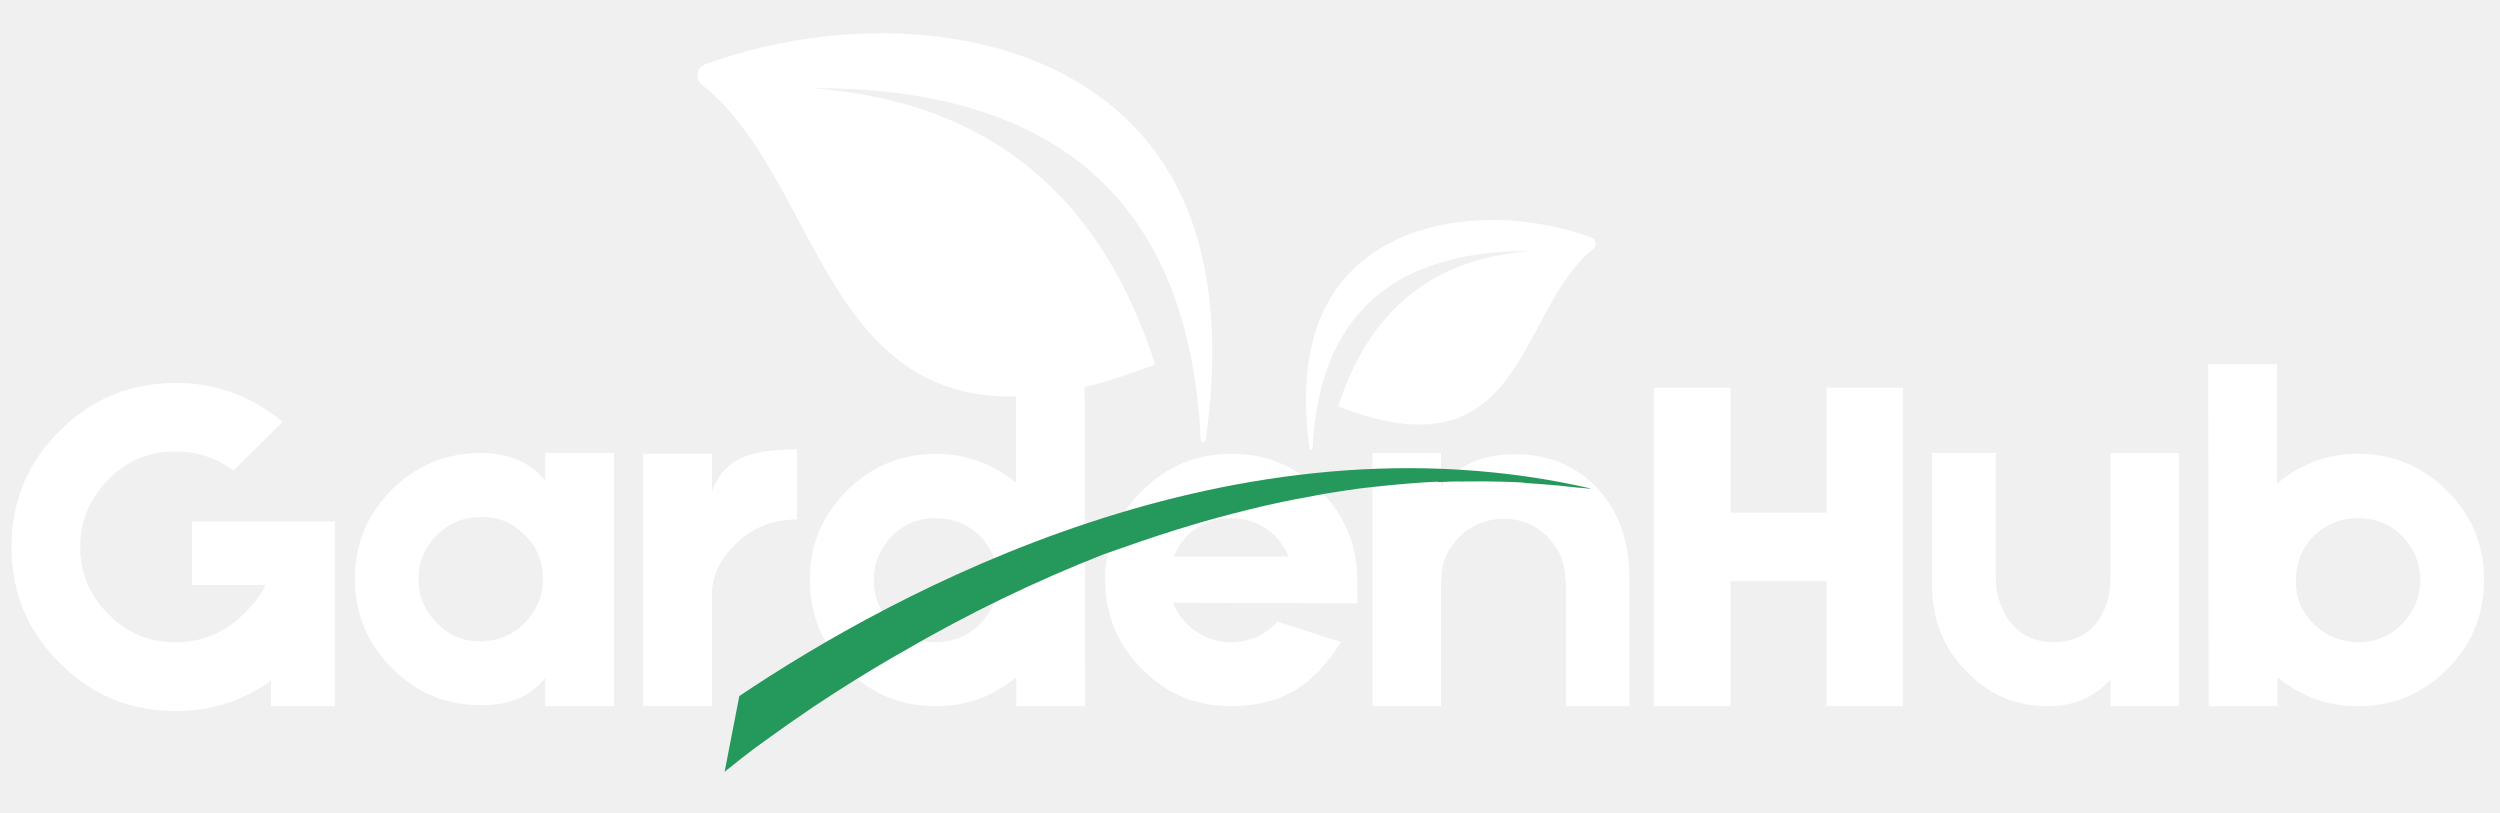
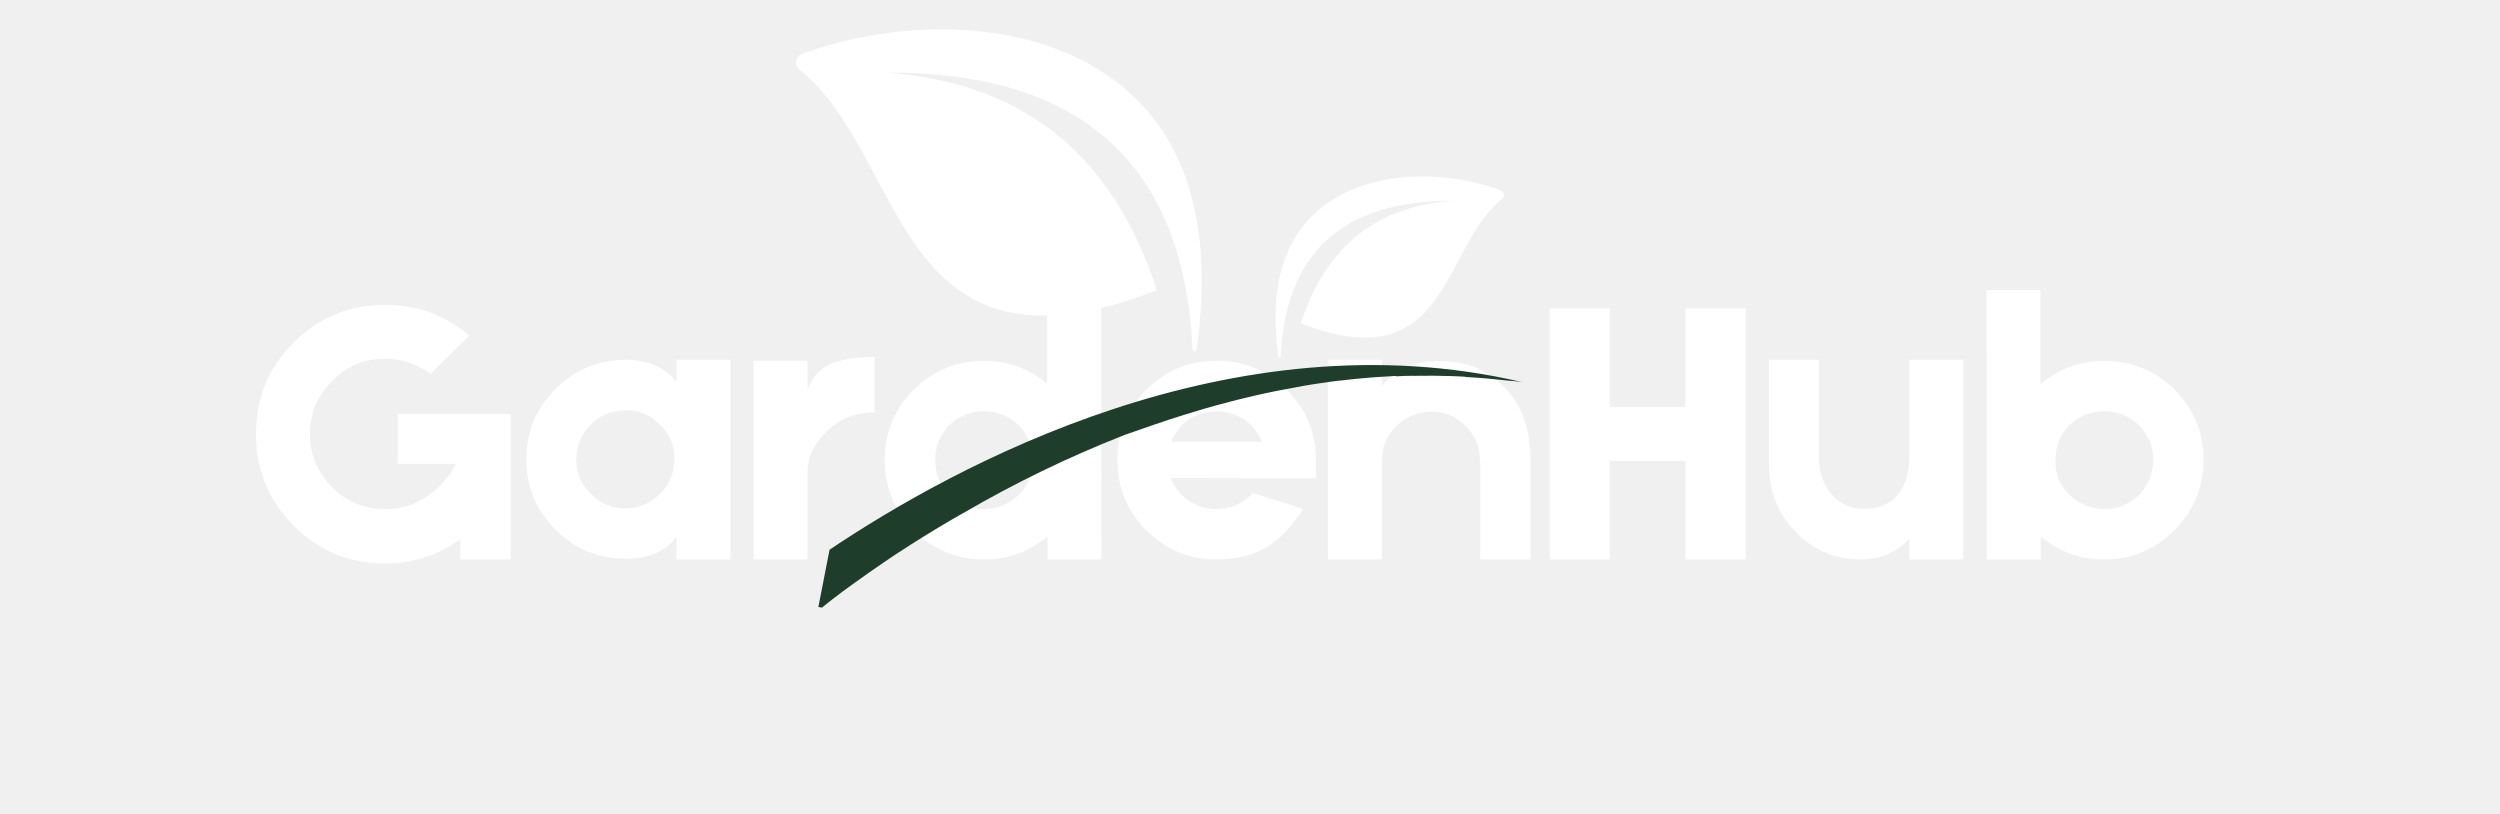
- <svg xmlns="http://www.w3.org/2000/svg" width="200" zoomAndPan="magnify" viewBox="0 0 150 48.75" height="65" preserveAspectRatio="xMidYMid meet" version="1.0">
+ <svg xmlns="http://www.w3.org/2000/svg" width="123" zoomAndPan="magnify" viewBox="0 0 93.12 37.92" height="40" preserveAspectRatio="xMidYMid meet" version="1.0">
  <defs>
    <g />
-     <clipPath id="6143f61876">
-       <path d="M 0.383 12 L 149.617 12 L 149.617 48.5 L 0.383 48.5 Z M 0.383 12 " clip-rule="nonzero" />
+     <clipPath id="0d8f5c1a13">
+       <path d="M 0 7 L 91.387 7 L 91.387 29.855 L 0 29.855 Z M 0 7 " clip-rule="nonzero" />
    </clipPath>
-     <clipPath id="ca3bac0e62">
-       <path d="M 0.383 10 L 21 10 L 21 31 L 0.383 31 Z M 0.383 10 " clip-rule="nonzero" />
+     <clipPath id="8c64f0a6f1">
+       <path d="M 80 6 L 91.387 6 L 91.387 20 L 80 20 Z M 80 6 " clip-rule="nonzero" />
    </clipPath>
-     <clipPath id="629a3b1918">
-       <path d="M 132 9 L 149.617 9 L 149.617 31 L 132 31 Z M 132 9 " clip-rule="nonzero" />
+     <clipPath id="70f292aa2c">
+       <rect x="0" width="92" y="0" height="23" />
    </clipPath>
-     <clipPath id="4400696da4">
-       <rect x="0" width="150" y="0" height="37" />
+     <clipPath id="7faa36b8f3">
+       <path d="M 26 11 L 60 11 L 60 29.855 L 26 29.855 Z M 26 11 " clip-rule="nonzero" />
    </clipPath>
-     <clipPath id="b74bd1c990">
-       <path d="M 43 19 L 96 19 L 96 48.5 L 43 48.5 Z M 43 19 " clip-rule="nonzero" />
+     <clipPath id="44c924b7ba">
+       <path d="M 29.668 11.531 L 59.57 17.355 L 56.301 34.129 L 26.402 28.305 Z M 29.668 11.531 " clip-rule="nonzero" />
    </clipPath>
-     <clipPath id="22de5c516b">
-       <path d="M 48.68 19.371 L 95.555 28.504 L 90.277 55.602 L 43.402 46.473 Z M 48.68 19.371 " clip-rule="nonzero" />
+     <clipPath id="972eb79bb8">
+       <path d="M 0.391 6 L 33.676 6 L 33.676 18 L 0.391 18 Z M 0.391 6 " clip-rule="nonzero" />
    </clipPath>
-     <clipPath id="582af4df68">
-       <path d="M 0.363 9 L 52.652 9 L 52.652 28 L 0.363 28 Z M 0.363 9 " clip-rule="nonzero" />
+     <clipPath id="5daecdd00a">
+       <path d="M 3.668 0.531 L 33.57 6.355 L 30.301 23.129 L 0.402 17.305 Z M 3.668 0.531 " clip-rule="nonzero" />
    </clipPath>
-     <clipPath id="feff122a97">
-       <path d="M 5.68 0.371 L 52.555 9.504 L 47.277 36.602 L 0.402 27.473 Z M 5.68 0.371 " clip-rule="nonzero" />
+     <clipPath id="f6311805c4">
+       <path d="M 0.363 17.5 L 30.266 23.32 L 33.531 6.547 L 3.633 0.727 Z M 0.363 17.5 " clip-rule="nonzero" />
    </clipPath>
-     <clipPath id="e3dcb53f50">
-       <path d="M 0.438 27.301 L 47.309 36.43 L 52.59 9.332 L 5.715 0.203 Z M 0.438 27.301 " clip-rule="nonzero" />
+     <clipPath id="678740ae52">
+       <rect x="0" width="34" y="0" height="19" />
    </clipPath>
-     <clipPath id="f3004c3f8d">
-       <rect x="0" width="53" y="0" height="30" />
+     <clipPath id="e02ece734c">
+       <path d="M 25.289 1 L 44.605 1 L 44.605 17 L 25.289 17 Z M 25.289 1 " clip-rule="nonzero" />
    </clipPath>
-     <clipPath id="74182dfef2">
-       <path d="M 41.68 1 L 73 1 L 73 27 L 41.68 27 Z M 41.68 1 " clip-rule="nonzero" />
+     <clipPath id="ffc34eb6d3">
+       <path d="M 0.289 0.328 L 19.461 0.328 L 19.461 15.543 L 0.289 15.543 Z M 0.289 0.328 " clip-rule="nonzero" />
    </clipPath>
-     <clipPath id="87c0c8f175">
-       <path d="M 0.691 1 L 31.969 1 L 31.969 25.742 L 0.691 25.742 Z M 0.691 1 " clip-rule="nonzero" />
+     <clipPath id="234db4fc9f">
+       <rect x="0" width="20" y="0" height="16" />
    </clipPath>
-     <clipPath id="ec8a9672a6">
-       <rect x="0" width="32" y="0" height="26" />
-     </clipPath>
-     <clipPath id="272becea43">
-       <path d="M 78.211 13 L 96 13 L 96 28 L 78.211 28 Z M 78.211 13 " clip-rule="nonzero" />
+     <clipPath id="cd98deb88b">
+       <path d="M 47.66 8 L 58.805 8 L 58.805 17 L 47.66 17 Z M 47.66 8 " clip-rule="nonzero" />
    </clipPath>
  </defs>
-   <g clip-path="url(#6143f61876)">
-     <g transform="matrix(1, 0, 0, 1, 0.000000000000000111, 12)">
-       <g clip-path="url(#4400696da4)">
-         <g clip-path="url(#ca3bac0e62)">
-           <g fill="#ffffff" fill-opacity="1">
-             <g transform="translate(-0.187826, 30.36785)">
-               <g>
-                 <path d="M 20.281 -11.078 L 20.281 0 L 16.453 0 L 16.453 -1.531 C 14.754 -0.312 12.848 0.297 10.734 0.297 C 8.004 0.297 5.68 -0.664 3.766 -2.594 C 1.836 -4.508 0.875 -6.828 0.875 -9.547 C 0.875 -12.273 1.836 -14.598 3.766 -16.516 C 5.68 -18.43 8.004 -19.391 10.734 -19.391 C 13.16 -19.391 15.297 -18.609 17.141 -17.047 L 14.203 -14.141 C 13.16 -14.898 12.004 -15.281 10.734 -15.281 C 9.117 -15.281 7.773 -14.723 6.703 -13.609 C 5.566 -12.473 5 -11.117 5 -9.547 C 5 -7.984 5.566 -6.633 6.703 -5.5 C 7.816 -4.383 9.16 -3.828 10.734 -3.828 C 12.273 -3.828 13.625 -4.383 14.781 -5.5 C 14.82 -5.539 14.863 -5.578 14.906 -5.609 L 15.047 -5.766 C 15.18 -5.922 15.312 -6.066 15.438 -6.203 C 15.77 -6.609 15.992 -6.961 16.109 -7.266 L 11.703 -7.266 L 11.703 -11.078 Z M 16.422 -7.266 L 16.453 -7.234 L 16.453 -7.266 Z M 16.422 -7.266 " />
-               </g>
+   <g clip-path="url(#0d8f5c1a13)">
+     <g transform="matrix(1, 0, 0, 1, 0, 7)">
+       <g clip-path="url(#70f292aa2c)">
+         <g fill="#ffffff" fill-opacity="1">
+           <g transform="translate(-0.349342, 19.09183)">
+             <g>
+               <path d="M 12.422 -6.781 L 12.422 0 L 10.078 0 L 10.078 -0.938 C 9.035 -0.188 7.863 0.188 6.562 0.188 C 4.895 0.188 3.473 -0.398 2.297 -1.578 C 1.129 -2.754 0.547 -4.176 0.547 -5.844 C 0.547 -7.52 1.129 -8.941 2.297 -10.109 C 3.473 -11.285 4.895 -11.875 6.562 -11.875 C 8.051 -11.875 9.363 -11.395 10.5 -10.438 L 8.688 -8.656 C 8.051 -9.125 7.344 -9.359 6.562 -9.359 C 5.582 -9.359 4.766 -9.016 4.109 -8.328 C 3.41 -7.641 3.062 -6.812 3.062 -5.844 C 3.062 -4.883 3.41 -4.055 4.109 -3.359 C 4.785 -2.68 5.602 -2.344 6.562 -2.344 C 7.508 -2.344 8.336 -2.68 9.047 -3.359 C 9.078 -3.391 9.102 -3.414 9.125 -3.438 L 9.219 -3.531 C 9.301 -3.625 9.379 -3.711 9.453 -3.797 C 9.648 -4.047 9.785 -4.266 9.859 -4.453 L 7.156 -4.453 L 7.156 -6.781 Z M 10.062 -4.453 L 10.078 -4.422 L 10.078 -4.453 Z M 10.062 -4.453 " />
            </g>
          </g>
        </g>
        <g fill="#ffffff" fill-opacity="1">
-           <g transform="translate(20.96696, 30.36785)">
+           <g transform="translate(12.60515, 19.09183)">
            <g>
-               <path d="M 11.75 -15.188 L 15.875 -15.188 L 15.875 0 L 11.75 0 L 11.75 -1.703 C 10.914 -0.609 9.645 -0.062 7.938 -0.062 C 5.852 -0.039 4.07 -0.766 2.594 -2.234 C 1.102 -3.703 0.348 -5.484 0.328 -7.578 C 0.305 -9.66 1.031 -11.445 2.5 -12.938 C 3.969 -14.426 5.75 -15.176 7.844 -15.188 C 9.57 -15.188 10.875 -14.629 11.75 -13.516 Z M 10.516 -5 C 11.242 -5.719 11.609 -6.598 11.609 -7.641 C 11.609 -8.703 11.238 -9.582 10.5 -10.281 C 9.75 -11.031 8.875 -11.383 7.875 -11.344 C 6.832 -11.344 5.953 -10.977 5.234 -10.25 C 4.504 -9.531 4.141 -8.648 4.141 -7.609 C 4.141 -6.586 4.516 -5.707 5.266 -4.969 C 5.984 -4.238 6.863 -3.875 7.906 -3.875 C 8.969 -3.914 9.836 -4.289 10.516 -5 Z M 10.516 -5 " />
+               <path d="M 7.203 -9.312 L 9.719 -9.312 L 9.719 0 L 7.203 0 L 7.203 -1.047 C 6.68 -0.367 5.898 -0.031 4.859 -0.031 C 3.586 -0.02 2.492 -0.469 1.578 -1.375 C 0.672 -2.27 0.211 -3.359 0.203 -4.641 C 0.191 -5.91 0.633 -7.004 1.531 -7.922 C 2.426 -8.828 3.52 -9.289 4.812 -9.312 C 5.863 -9.312 6.66 -8.969 7.203 -8.281 Z M 6.438 -3.062 C 6.883 -3.5 7.109 -4.039 7.109 -4.688 C 7.109 -5.332 6.879 -5.867 6.422 -6.297 C 5.961 -6.754 5.43 -6.973 4.828 -6.953 C 4.191 -6.953 3.648 -6.727 3.203 -6.281 C 2.754 -5.832 2.531 -5.289 2.531 -4.656 C 2.531 -4.031 2.758 -3.492 3.219 -3.047 C 3.664 -2.598 4.207 -2.375 4.844 -2.375 C 5.488 -2.395 6.02 -2.625 6.438 -3.062 Z M 6.438 -3.062 " />
            </g>
          </g>
        </g>
        <g fill="#ffffff" fill-opacity="1">
-           <g transform="translate(37.71451, 30.36785)">
+           <g transform="translate(22.86079, 19.09183)">
            <g>
-               <path d="M 5 -12.875 C 5.332 -13.812 5.891 -14.469 6.672 -14.844 C 7.43 -15.219 8.578 -15.406 10.109 -15.406 L 10.109 -11.203 C 8.617 -11.203 7.375 -10.691 6.375 -9.672 C 5.457 -8.766 5 -7.773 5 -6.703 L 5 0 L 0.875 0 L 0.875 -15.141 L 5 -15.141 Z M 5 -12.875 " />
+               <path d="M 3.062 -7.891 C 3.258 -8.461 3.602 -8.863 4.094 -9.094 C 4.551 -9.32 5.25 -9.438 6.188 -9.438 L 6.188 -6.859 C 5.281 -6.859 4.52 -6.547 3.906 -5.922 C 3.344 -5.367 3.062 -4.766 3.062 -4.109 L 3.062 0 L 0.547 0 L 0.547 -9.266 L 3.062 -9.266 Z M 3.062 -7.891 " />
            </g>
          </g>
        </g>
        <g fill="#ffffff" fill-opacity="1">
-           <g transform="translate(48.26252, 30.36785)">
+           <g transform="translate(29.32005, 19.09183)">
            <g>
-               <path d="M 12.719 0 L 12.719 -1.734 C 11.312 -0.578 9.719 0 7.938 0 C 5.852 0.02 4.07 -0.703 2.594 -2.172 C 1.102 -3.641 0.348 -5.426 0.328 -7.531 C 0.305 -9.602 1.031 -11.383 2.5 -12.875 C 3.969 -14.363 5.75 -15.117 7.844 -15.141 C 9.664 -15.141 11.285 -14.562 12.703 -13.406 L 12.703 -20.516 L 16.812 -20.516 L 16.844 0 Z M 10.547 -4.938 C 11.273 -5.664 11.641 -6.547 11.641 -7.578 C 11.598 -8.641 11.223 -9.523 10.516 -10.234 C 9.773 -10.93 8.895 -11.281 7.875 -11.281 C 6.832 -11.281 5.953 -10.922 5.234 -10.203 C 4.504 -9.398 4.148 -8.516 4.172 -7.547 C 4.172 -6.516 4.535 -5.633 5.266 -4.906 C 5.984 -4.188 6.863 -3.828 7.906 -3.828 C 8.969 -3.859 9.848 -4.227 10.547 -4.938 Z M 10.547 -4.938 " />
+               <path d="M 7.797 0 L 7.797 -1.062 C 6.93 -0.352 5.953 0 4.859 0 C 3.586 0.008 2.492 -0.43 1.578 -1.328 C 0.672 -2.234 0.211 -3.328 0.203 -4.609 C 0.191 -5.879 0.633 -6.973 1.531 -7.891 C 2.426 -8.797 3.52 -9.254 4.812 -9.266 C 5.926 -9.266 6.914 -8.91 7.781 -8.203 L 7.781 -12.562 L 10.297 -12.562 L 10.312 0 Z M 6.469 -3.031 C 6.906 -3.469 7.125 -4.004 7.125 -4.641 C 7.102 -5.285 6.875 -5.828 6.438 -6.266 C 5.988 -6.691 5.453 -6.906 4.828 -6.906 C 4.191 -6.906 3.648 -6.688 3.203 -6.25 C 2.754 -5.758 2.539 -5.219 2.562 -4.625 C 2.562 -3.988 2.781 -3.445 3.219 -3 C 3.664 -2.562 4.207 -2.344 4.844 -2.344 C 5.488 -2.363 6.031 -2.594 6.469 -3.031 Z M 6.469 -3.031 " />
            </g>
          </g>
        </g>
        <g fill="#ffffff" fill-opacity="1">
-           <g transform="translate(65.97966, 30.36785)">
+           <g transform="translate(40.16944, 19.09183)">
            <g>
-               <path d="M 15.453 -6.906 C 15.473 -6.5 15.473 -6.254 15.453 -6.172 L 4.406 -6.203 C 4.562 -5.754 4.848 -5.32 5.266 -4.906 C 6.023 -4.188 6.906 -3.828 7.906 -3.828 C 8.969 -3.859 9.848 -4.227 10.547 -4.938 L 10.672 -5.062 L 14.484 -3.844 C 13.641 -2.531 12.758 -1.594 11.844 -1.031 C 10.801 -0.363 9.5 -0.02 7.938 0 C 5.852 0.02 4.07 -0.703 2.594 -2.172 C 1.102 -3.641 0.348 -5.426 0.328 -7.531 C 0.305 -9.602 1.031 -11.383 2.5 -12.875 C 3.969 -14.363 5.75 -15.117 7.844 -15.141 C 9.926 -15.16 11.711 -14.438 13.203 -12.969 C 14.691 -11.488 15.441 -9.703 15.453 -7.609 Z M 7.875 -11.281 C 6.832 -11.281 5.953 -10.922 5.234 -10.203 C 4.859 -9.785 4.594 -9.375 4.438 -8.969 L 11.344 -8.969 C 11.188 -9.375 10.91 -9.797 10.516 -10.234 C 9.773 -10.93 8.895 -11.281 7.875 -11.281 Z M 7.875 -11.281 " />
+               <path d="M 9.469 -4.234 C 9.477 -3.984 9.477 -3.832 9.469 -3.781 L 2.703 -3.797 C 2.797 -3.523 2.969 -3.258 3.219 -3 C 3.688 -2.562 4.227 -2.344 4.844 -2.344 C 5.488 -2.363 6.031 -2.594 6.469 -3.031 L 6.531 -3.094 L 8.875 -2.359 C 8.352 -1.555 7.812 -0.977 7.25 -0.625 C 6.613 -0.219 5.816 -0.008 4.859 0 C 3.586 0.008 2.492 -0.43 1.578 -1.328 C 0.672 -2.234 0.211 -3.328 0.203 -4.609 C 0.191 -5.879 0.633 -6.973 1.531 -7.891 C 2.426 -8.797 3.52 -9.254 4.812 -9.266 C 6.082 -9.273 7.172 -8.832 8.078 -7.938 C 8.992 -7.039 9.457 -5.945 9.469 -4.656 Z M 4.828 -6.906 C 4.191 -6.906 3.648 -6.688 3.203 -6.25 C 2.973 -6 2.812 -5.742 2.719 -5.484 L 6.953 -5.484 C 6.848 -5.742 6.676 -6.004 6.438 -6.266 C 5.988 -6.691 5.453 -6.906 4.828 -6.906 Z M 4.828 -6.906 " />
            </g>
          </g>
        </g>
        <g fill="#ffffff" fill-opacity="1">
-           <g transform="translate(81.75761, 30.36785)">
+           <g transform="translate(49.83133, 19.09183)">
            <g>
-               <path d="M 8.406 -15.078 C 10.562 -15.254 12.344 -14.695 13.75 -13.406 C 15.258 -12.008 16.016 -10.055 16.016 -7.547 L 16.016 0 L 12.203 0 L 12.203 -7.469 L 12.172 -7.469 L 12.172 -7.531 C 12.172 -8.562 11.805 -9.441 11.078 -10.172 C 10.359 -10.891 9.477 -11.25 8.438 -11.25 C 7.375 -11.219 6.492 -10.848 5.797 -10.141 C 5.047 -9.391 4.691 -8.508 4.734 -7.5 L 4.734 -7.469 L 4.703 -7.469 L 4.703 0 L 0.594 0 L 0.594 -15.188 L 4.703 -15.188 L 4.703 -13.219 C 5.617 -14.32 6.852 -14.941 8.406 -15.078 Z M 8.406 -15.078 " />
+               <path d="M 5.141 -9.234 C 6.461 -9.336 7.555 -8.992 8.422 -8.203 C 9.348 -7.359 9.812 -6.164 9.812 -4.625 L 9.812 0 L 7.469 0 L 7.469 -4.578 L 7.453 -4.578 L 7.453 -4.609 C 7.453 -5.242 7.227 -5.785 6.781 -6.234 C 6.344 -6.672 5.805 -6.891 5.172 -6.891 C 4.516 -6.867 3.973 -6.641 3.547 -6.203 C 3.086 -5.754 2.867 -5.219 2.891 -4.594 L 2.891 -4.578 L 2.875 -4.578 L 2.875 0 L 0.359 0 L 0.359 -9.312 L 2.875 -9.312 L 2.875 -8.094 C 3.438 -8.77 4.191 -9.148 5.141 -9.234 Z M 5.141 -9.234 " />
            </g>
          </g>
        </g>
        <g fill="#ffffff" fill-opacity="1">
-           <g transform="translate(98.35826, 30.36785)">
+           <g transform="translate(59.99701, 19.09183)">
            <g>
-               <path d="M 11.234 -19.109 L 15.812 -19.109 L 15.812 0 L 11.234 0 L 11.234 -7.5 L 5.469 -7.5 L 5.469 0 L 0.875 0 L 0.875 -19.109 L 5.469 -19.109 L 5.469 -11.609 L 11.234 -11.609 Z M 11.234 -19.109 " />
+               <path d="M 6.875 -11.703 L 9.688 -11.703 L 9.688 0 L 6.875 0 L 6.875 -4.594 L 3.344 -4.594 L 3.344 0 L 0.547 0 L 0.547 -11.703 L 3.344 -11.703 L 3.344 -7.109 L 6.875 -7.109 Z M 6.875 -11.703 " />
            </g>
          </g>
        </g>
        <g fill="#ffffff" fill-opacity="1">
-           <g transform="translate(115.047, 30.36785)">
+           <g transform="translate(70.21667, 19.09183)">
            <g>
-               <path d="M 0.875 -15.188 L 4.703 -15.188 L 4.703 -7.547 C 4.703 -7.254 4.75 -6.922 4.844 -6.547 C 4.969 -6.098 5.145 -5.688 5.375 -5.312 C 6.02 -4.332 6.941 -3.844 8.141 -3.844 C 9.453 -3.844 10.398 -4.344 10.984 -5.344 C 11.203 -5.695 11.363 -6.109 11.469 -6.578 C 11.539 -6.91 11.578 -7.242 11.578 -7.578 L 11.578 -15.188 L 15.688 -15.188 L 15.688 0 L 11.578 0 L 11.578 -1.594 C 10.617 -0.531 9.383 0 7.875 0 C 5.938 0.02 4.289 -0.676 2.938 -2.094 C 1.562 -3.477 0.875 -5.203 0.875 -7.266 Z M 0.875 -15.188 " />
+               <path d="M 0.547 -9.312 L 2.875 -9.312 L 2.875 -4.625 C 2.875 -4.445 2.906 -4.242 2.969 -4.016 C 3.039 -3.734 3.148 -3.484 3.297 -3.266 C 3.691 -2.66 4.254 -2.359 4.984 -2.359 C 5.785 -2.359 6.367 -2.664 6.734 -3.281 C 6.867 -3.488 6.961 -3.738 7.016 -4.031 C 7.066 -4.238 7.094 -4.441 7.094 -4.641 L 7.094 -9.312 L 9.609 -9.312 L 9.609 0 L 7.094 0 L 7.094 -0.969 C 6.5 -0.32 5.742 0 4.828 0 C 3.641 0.008 2.629 -0.414 1.797 -1.281 C 0.961 -2.133 0.547 -3.191 0.547 -4.453 Z M 0.547 -9.312 " />
            </g>
          </g>
        </g>
-         <g clip-path="url(#629a3b1918)">
+         <g clip-path="url(#8c64f0a6f1)">
          <g fill="#ffffff" fill-opacity="1">
-             <g transform="translate(131.6183, 30.36785)">
+             <g transform="translate(80.36436, 19.09183)">
              <g>
-                 <path d="M 9.906 -15.141 C 12 -15.117 13.781 -14.363 15.25 -12.875 C 16.719 -11.383 17.441 -9.602 17.422 -7.531 C 17.41 -5.426 16.66 -3.641 15.172 -2.172 C 13.68 -0.703 11.895 0.02 9.812 0 C 8.031 0 6.438 -0.578 5.031 -1.734 L 5.031 0 L 0.906 0 L 0.875 -20.516 L 5 -20.516 L 5 -13.344 C 6.406 -14.539 8.039 -15.141 9.906 -15.141 Z M 12.484 -4.906 C 13.191 -5.613 13.566 -6.492 13.609 -7.547 C 13.609 -8.547 13.242 -9.43 12.516 -10.203 C 11.797 -10.922 10.914 -11.281 9.875 -11.281 C 8.852 -11.281 7.973 -10.93 7.234 -10.234 C 6.504 -9.504 6.141 -8.617 6.141 -7.578 C 6.098 -6.555 6.453 -5.676 7.203 -4.938 C 7.91 -4.227 8.789 -3.859 9.844 -3.828 C 10.883 -3.828 11.766 -4.188 12.484 -4.906 Z M 12.484 -4.906 " />
+                 <path d="M 6.062 -9.266 C 7.344 -9.254 8.438 -8.797 9.344 -7.891 C 10.238 -6.973 10.68 -5.879 10.672 -4.609 C 10.66 -3.328 10.195 -2.234 9.281 -1.328 C 8.375 -0.43 7.285 0.008 6.016 0 C 4.922 0 3.941 -0.352 3.078 -1.062 L 3.078 0 L 0.562 0 L 0.547 -12.562 L 3.062 -12.562 L 3.062 -8.172 C 3.926 -8.898 4.926 -9.266 6.062 -9.266 Z M 7.656 -3 C 8.082 -3.438 8.305 -3.977 8.328 -4.625 C 8.328 -5.238 8.109 -5.781 7.672 -6.25 C 7.223 -6.688 6.68 -6.906 6.047 -6.906 C 5.422 -6.906 4.879 -6.691 4.422 -6.266 C 3.984 -5.816 3.766 -5.273 3.766 -4.641 C 3.734 -4.016 3.945 -3.477 4.406 -3.031 C 4.844 -2.594 5.383 -2.363 6.031 -2.344 C 6.664 -2.344 7.207 -2.562 7.656 -3 Z M 7.656 -3 " />
              </g>
            </g>
          </g>
        </g>
      </g>
    </g>
  </g>
-   <g clip-path="url(#b74bd1c990)">
-     <g clip-path="url(#22de5c516b)">
-       <g transform="matrix(1, 0, 0, 1, 43, 19)">
-         <g clip-path="url(#f3004c3f8d)">
-           <g clip-path="url(#582af4df68)">
-             <g clip-path="url(#feff122a97)">
-               <g clip-path="url(#e3dcb53f50)">
-                 <path fill="#25995c" d="M 51.117 10.199 C 50.75 10.156 50.379 10.117 50.012 10.09 L 49.312 10.035 L 48.512 9.98 L 48.371 9.953 C 48.008 9.93 47.645 9.918 47.281 9.906 L 46.922 9.898 L 46.008 9.883 L 45.57 9.887 C 45.246 9.883 44.922 9.887 44.598 9.895 L 44.559 9.887 C 44.16 9.891 43.754 9.902 43.352 9.926 L 43.242 9.902 C 42.84 9.918 42.434 9.941 42.027 9.973 C 41.621 10.004 41.25 10.027 40.848 10.07 C 40.441 10.113 40.215 10.121 39.895 10.164 C 39.57 10.203 39.301 10.227 38.977 10.262 C 38.656 10.301 38.387 10.328 38.125 10.375 C 37.75 10.426 37.379 10.48 37.008 10.543 C 36.633 10.602 36.191 10.672 35.805 10.754 C 35.414 10.836 35.094 10.883 34.734 10.953 C 34.285 11.039 33.828 11.137 33.379 11.234 C 32.93 11.336 32.582 11.41 32.191 11.512 C 31.801 11.609 31.406 11.699 31.016 11.805 C 30.621 11.906 30.238 12.008 29.848 12.117 C 29.461 12.227 29.094 12.324 28.715 12.441 C 27.188 12.891 25.695 13.387 24.254 13.898 C 23.895 14.023 23.539 14.148 23.188 14.27 C 19.059 15.895 15.074 17.824 11.234 20.062 L 10.477 20.492 C 8.984 21.363 7.629 22.211 6.434 22.996 L 5.848 23.379 C 4.711 24.148 3.734 24.836 2.938 25.418 L 2.305 25.875 C 1.691 26.336 1.227 26.699 0.934 26.945 L 0.648 27.168 L 0.477 27.309 L 1.359 22.762 C 10.582 16.562 31.109 5.312 52.645 10.355 L 52.078 10.289 C 51.742 10.27 51.449 10.234 51.117 10.199 Z M 51.117 10.199 " fill-opacity="1" fill-rule="nonzero" />
+   <g clip-path="url(#7faa36b8f3)">
+     <g clip-path="url(#44c924b7ba)">
+       <g transform="matrix(1, 0, 0, 1, 26, 11)">
+         <g clip-path="url(#678740ae52)">
+           <g clip-path="url(#972eb79bb8)">
+             <g clip-path="url(#5daecdd00a)">
+               <g clip-path="url(#f6311805c4)">
+                 <path fill="#1e3d2a" d="M 32.301 6.723 C 32.066 6.695 31.836 6.672 31.605 6.652 L 31.164 6.617 L 30.656 6.586 L 30.57 6.57 C 30.34 6.555 30.113 6.547 29.883 6.539 L 29.656 6.535 L 29.082 6.523 L 28.805 6.527 C 28.602 6.523 28.395 6.527 28.191 6.531 L 28.168 6.527 C 27.914 6.527 27.66 6.535 27.406 6.551 L 27.34 6.535 C 27.086 6.547 26.828 6.562 26.574 6.582 C 26.316 6.602 26.082 6.613 25.828 6.641 C 25.574 6.668 25.43 6.672 25.227 6.699 C 25.023 6.727 24.852 6.742 24.652 6.762 C 24.449 6.785 24.277 6.805 24.113 6.836 C 23.879 6.867 23.645 6.898 23.41 6.938 C 23.176 6.977 22.895 7.023 22.652 7.074 C 22.406 7.125 22.203 7.152 21.977 7.199 C 21.691 7.254 21.406 7.312 21.125 7.375 C 20.84 7.438 20.621 7.488 20.375 7.551 C 20.129 7.609 19.879 7.668 19.633 7.734 C 19.387 7.801 19.145 7.863 18.898 7.93 C 18.656 8 18.422 8.062 18.184 8.137 C 17.223 8.418 16.281 8.734 15.375 9.055 C 15.145 9.133 14.922 9.211 14.703 9.289 C 12.098 10.312 9.59 11.527 7.172 12.938 L 6.691 13.211 C 5.75 13.758 4.898 14.293 4.145 14.785 L 3.777 15.027 C 3.059 15.512 2.445 15.945 1.941 16.312 L 1.543 16.602 C 1.156 16.891 0.863 17.121 0.68 17.273 L 0.5 17.414 L 0.391 17.504 L 0.949 14.641 C 6.758 10.734 19.695 3.645 33.262 6.824 L 32.906 6.777 C 32.695 6.766 32.508 6.746 32.301 6.723 Z M 32.301 6.723 " fill-opacity="1" fill-rule="nonzero" />
              </g>
            </g>
          </g>
        </g>
      </g>
    </g>
  </g>
-   <g clip-path="url(#74182dfef2)">
-     <g transform="matrix(1, 0, 0, 1, 41, 1)">
-       <g clip-path="url(#ec8a9672a6)">
-         <g clip-path="url(#87c0c8f175)">
-           <path fill="#ffffff" d="M 7.676 4.289 C 22.438 4.223 30.363 11.117 31.043 25.387 C 31.051 25.566 31.312 25.574 31.34 25.398 C 31.996 20.734 31.871 16.484 30.688 12.793 C 26.781 0.602 11.883 -0.996 1.312 2.859 C 0.785 3.055 0.68 3.734 1.117 4.082 C 9.363 10.676 8.242 28.668 28.309 20.871 C 25.176 11.129 18.75 5.094 7.676 4.289 " fill-opacity="1" fill-rule="evenodd" />
+   <g clip-path="url(#e02ece734c)">
+     <g transform="matrix(1, 0, 0, 1, 25, 1)">
+       <g clip-path="url(#234db4fc9f)">
+         <g clip-path="url(#ffc34eb6d3)">
+           <path fill="#ffffff" d="M 4.574 2.383 C 13.613 2.344 18.469 6.566 18.883 15.305 C 18.891 15.414 19.051 15.422 19.066 15.312 C 19.469 12.457 19.391 9.855 18.664 7.594 C 16.273 0.125 7.152 -0.852 0.676 1.512 C 0.355 1.629 0.289 2.043 0.559 2.258 C 5.605 6.297 4.918 17.316 17.211 12.539 C 15.289 6.574 11.355 2.879 4.574 2.383 " fill-opacity="1" fill-rule="evenodd" />
        </g>
      </g>
    </g>
  </g>
-   <g clip-path="url(#272becea43)">
-     <path fill="#ffffff" d="M 91.902 15.055 C 83.594 15.016 79.133 18.898 78.75 26.93 C 78.746 27.031 78.598 27.035 78.582 26.938 C 78.211 24.312 78.285 21.922 78.949 19.84 C 81.148 12.98 89.535 12.078 95.484 14.25 C 95.781 14.359 95.84 14.742 95.594 14.938 C 90.953 18.648 91.586 28.777 80.289 24.391 C 82.055 18.906 85.672 15.508 91.902 15.055 " fill-opacity="1" fill-rule="evenodd" />
+   <g clip-path="url(#cd98deb88b)">
+     <path fill="#ffffff" d="M 56.047 9.363 C 50.957 9.34 48.223 11.719 47.988 16.637 C 47.988 16.699 47.895 16.703 47.887 16.641 C 47.66 15.035 47.703 13.57 48.113 12.297 C 49.457 8.094 54.594 7.543 58.238 8.871 C 58.422 8.938 58.457 9.172 58.305 9.293 C 55.465 11.566 55.852 17.77 48.934 15.082 C 50.012 11.723 52.227 9.641 56.047 9.363 " fill-opacity="1" fill-rule="evenodd" />
  </g>
</svg>
